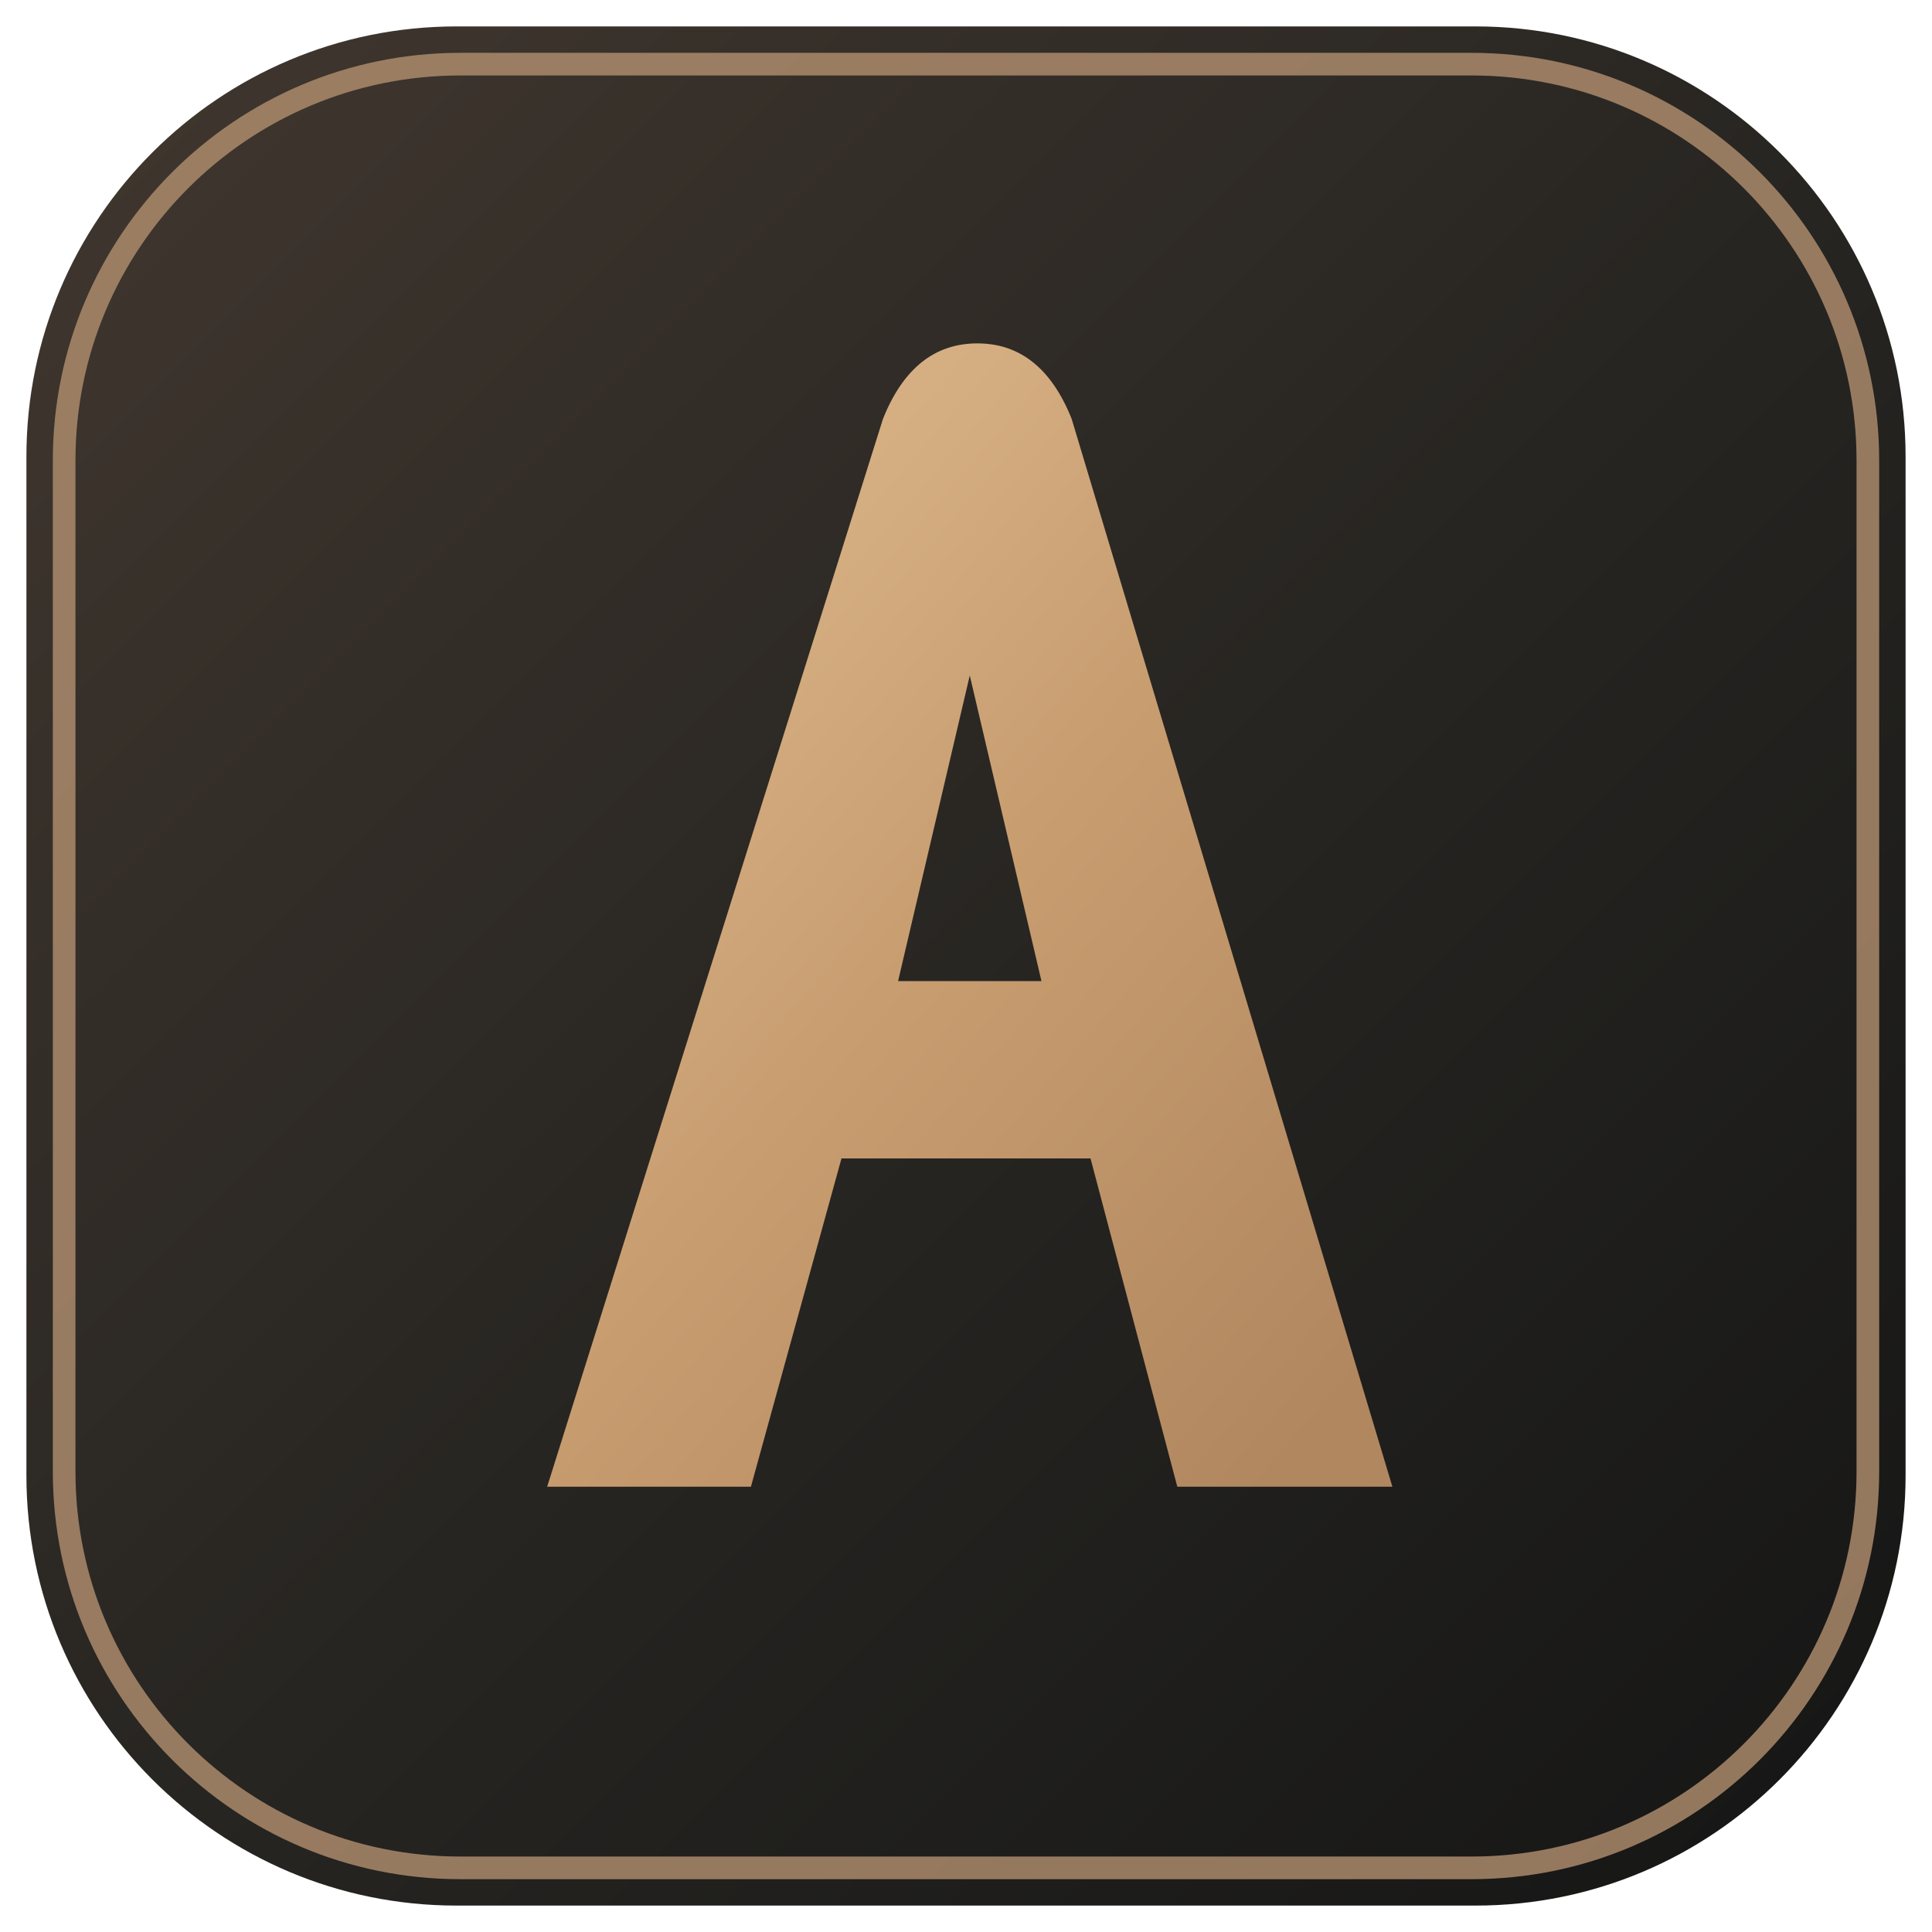
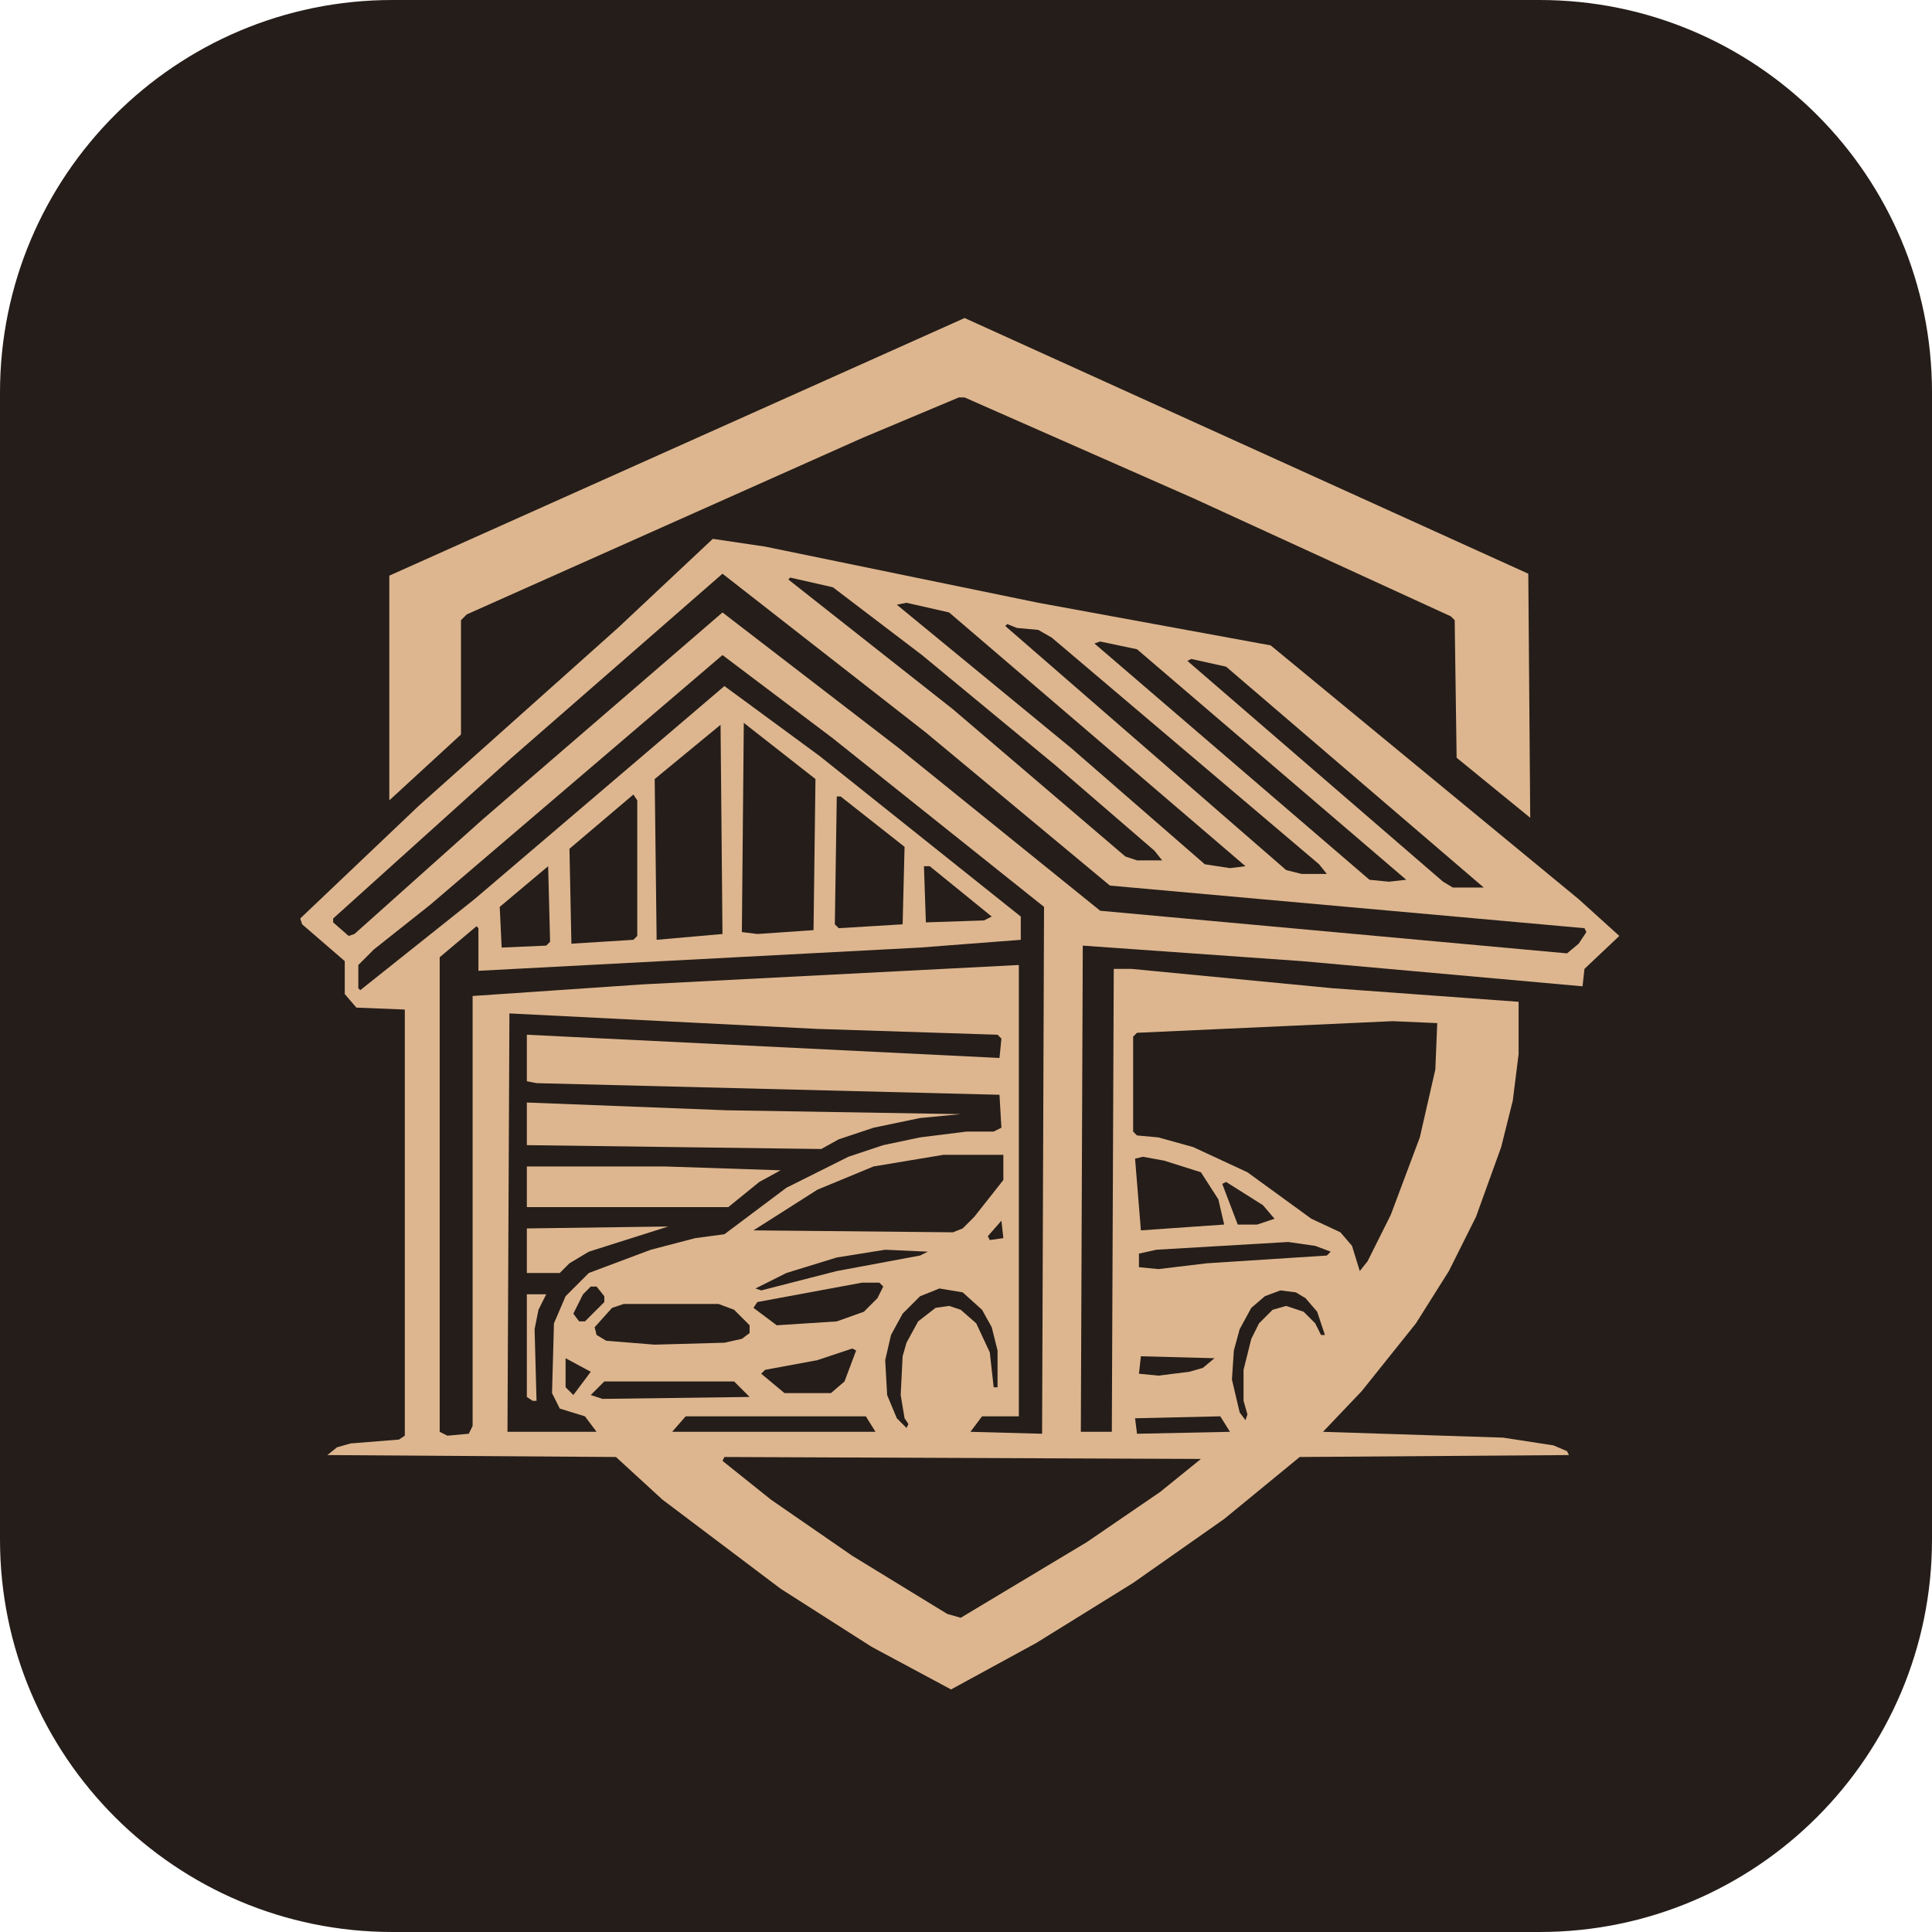
- <svg xmlns="http://www.w3.org/2000/svg" width="512" height="512" viewBox="0 0 512 512" role="img" aria-label="Арсенал — буква А">
-   <defs>
-     <linearGradient id="bg" x1="0" y1="0" x2="1" y2="1">
-       <stop offset="0" stop-color="#41372f" />
-       <stop offset="0.58" stop-color="#242320" />
-       <stop offset="1" stop-color="#151515" />
-     </linearGradient>
-     <linearGradient id="bronze" x1="0" y1="0" x2="0.85" y2="1">
-       <stop offset="0" stop-color="#e0bd91" />
-       <stop offset="0.57" stop-color="#c69b6e" />
-       <stop offset="1" stop-color="#b18760" />
-     </linearGradient>
-   </defs>
-   <rect x="7" y="7" width="498" height="498" rx="114" fill="url(#bg)" />
-   <rect x="17" y="17" width="478" height="478" rx="105" fill="none" stroke="#b08e6e" stroke-width="6" stroke-opacity=".82" />
-   <path d="M145 394 L234 111 Q242 91 259 91 Q276 91 284 111 L369 394 L312 394 L289 307 L223 307 L199 394 Z M238 260 L276 260 L257 179 Z" fill="url(#bronze)" fill-rule="evenodd" />
+ <svg xmlns="http://www.w3.org/2000/svg" viewBox="0 0 768 768">
+   <rect width="768" height="768" rx="156" fill="#251d19" />
+   <g transform="translate(87 91) scale(.77)">
+     <path fill="#DDB68F" fill-rule="evenodd" d="M42,356 43,359 65,378 65,395 71,402 96,403 96,623 93,625 68,627 61,629 56,633 205,634 229,656 290,702 337,732 378,754 422,730 472,699 519,666 558,634 697,633 696,631 689,628 663,624 570,621 590,600 618,565 635,538 649,510 662,474 668,450 671,426 671,399 575,392 471,382 462,382 461,621 445,621 446,370 559,378 704,391 705,382 723,365 702,346 543,215 423,193 282,164 255,160 206,206 103,298Z M260,636 261,634 507,635 486,652 448,678 383,717 376,715 327,685 285,656Z M473,614 517,613 522,621 474,622Z M234,621 241,613 334,613 339,621Z M192,602 199,595 266,595 274,603 198,604Z M179,583 192,590 183,602 179,598Z M475,591 476,582 514,583 508,588 501,590 485,592Z M329,579 323,595 316,601 292,601 280,591 282,589 309,584 327,578Z M194,567 203,557 209,555 258,555 266,558 274,566 274,570 270,573 261,575 225,576 200,574 195,571Z M556,549 561,552 567,559 571,571 569,571 566,565 560,559 551,556 544,558 537,565 533,573 529,589 529,605 531,612 530,615 527,611 523,594 524,579 527,568 533,557 540,551 548,548Z M384,549 394,558 399,567 402,579 402,598 400,598 398,580 391,565 383,558 377,556 370,557 361,564 355,575 353,582 352,602 354,614 356,617 355,619 350,614 345,602 344,584 347,571 353,560 362,551 372,547Z M195,546 199,551 199,554 189,564 186,564 183,560 188,550 192,546Z M343,546 340,552 333,559 319,564 288,566 276,557 278,554 332,544 341,544Z M366,528 362,530 319,538 280,548 277,547 293,539 319,531 344,527Z M574,528 572,530 510,534 485,537 475,536 475,529 484,527 552,523 566,525Z M404,512 405,521 398,522 397,520Z M518,493 520,492 539,504 545,511 536,514 526,514Z M473,480 477,479 488,481 507,487 516,501 519,514 476,517Z M405,478 405,491 390,510 384,516 379,518 276,517 309,496 338,484 374,478Z M629,410 628,434 620,469 605,509 593,533 589,538 585,525 579,518 564,511 531,487 503,474 485,469 474,468 472,466 472,417 474,415 606,409Z M149,621 150,405 309,413 402,416 404,418 403,428 159,416 159,440 164,441 403,447 404,464 400,466 386,466 362,469 343,473 325,479 293,495 261,519 246,521 223,527 191,539 179,551 173,565 172,601 176,609 189,613 195,621Z M169,550 159,550 159,603 162,605 164,605 163,568 165,558Z M232,515 159,516 159,539 176,539 181,534 191,528Z M159,505 263,505 279,492 290,486 230,484 159,484Z M159,473 311,475 320,470 338,464 362,459 383,457 262,455 159,451Z M170,329 171,368 169,370 146,371 145,350Z M364,329 367,329 399,355 395,357 365,358Z M319,293 321,293 354,319 353,359 320,361 318,359Z M214,292 216,295 216,365 214,367 182,369 181,320Z M259,256 260,364 226,367 225,284Z M271,255 308,284 307,362 278,364 270,363Z M500,223 502,222 520,226 653,340 637,340 632,337Z M260,220 317,263 426,350 425,622 388,621 394,613 413,613 413,380 219,390 131,396 131,618 129,622 118,623 114,621 114,376 133,360 134,361 134,383 362,371 414,367 414,355 310,272 261,236 132,346 73,393 72,392 72,380 80,372 109,349Z M452,214 455,213 474,217 613,336 604,337 594,336Z M406,205 407,204 412,206 423,207 430,211 568,328 572,333 559,333 551,331Z M350,194 355,193 377,198 530,329 522,330 509,328 440,268Z M294,181 295,180 317,185 363,220 432,277 483,321 487,326 474,326 468,324 379,248Z M59,356 150,274 260,178 365,260 460,339 705,361 706,363 702,369 696,374 455,352 351,268 260,198 136,305 70,364 67,365 59,358Z M88,179 88,295 125,261 125,202 128,199 332,108 382,87 385,87 503,139 636,200 638,202 639,273 677,304 676,178 385,46Z" />
+   </g>
</svg>
